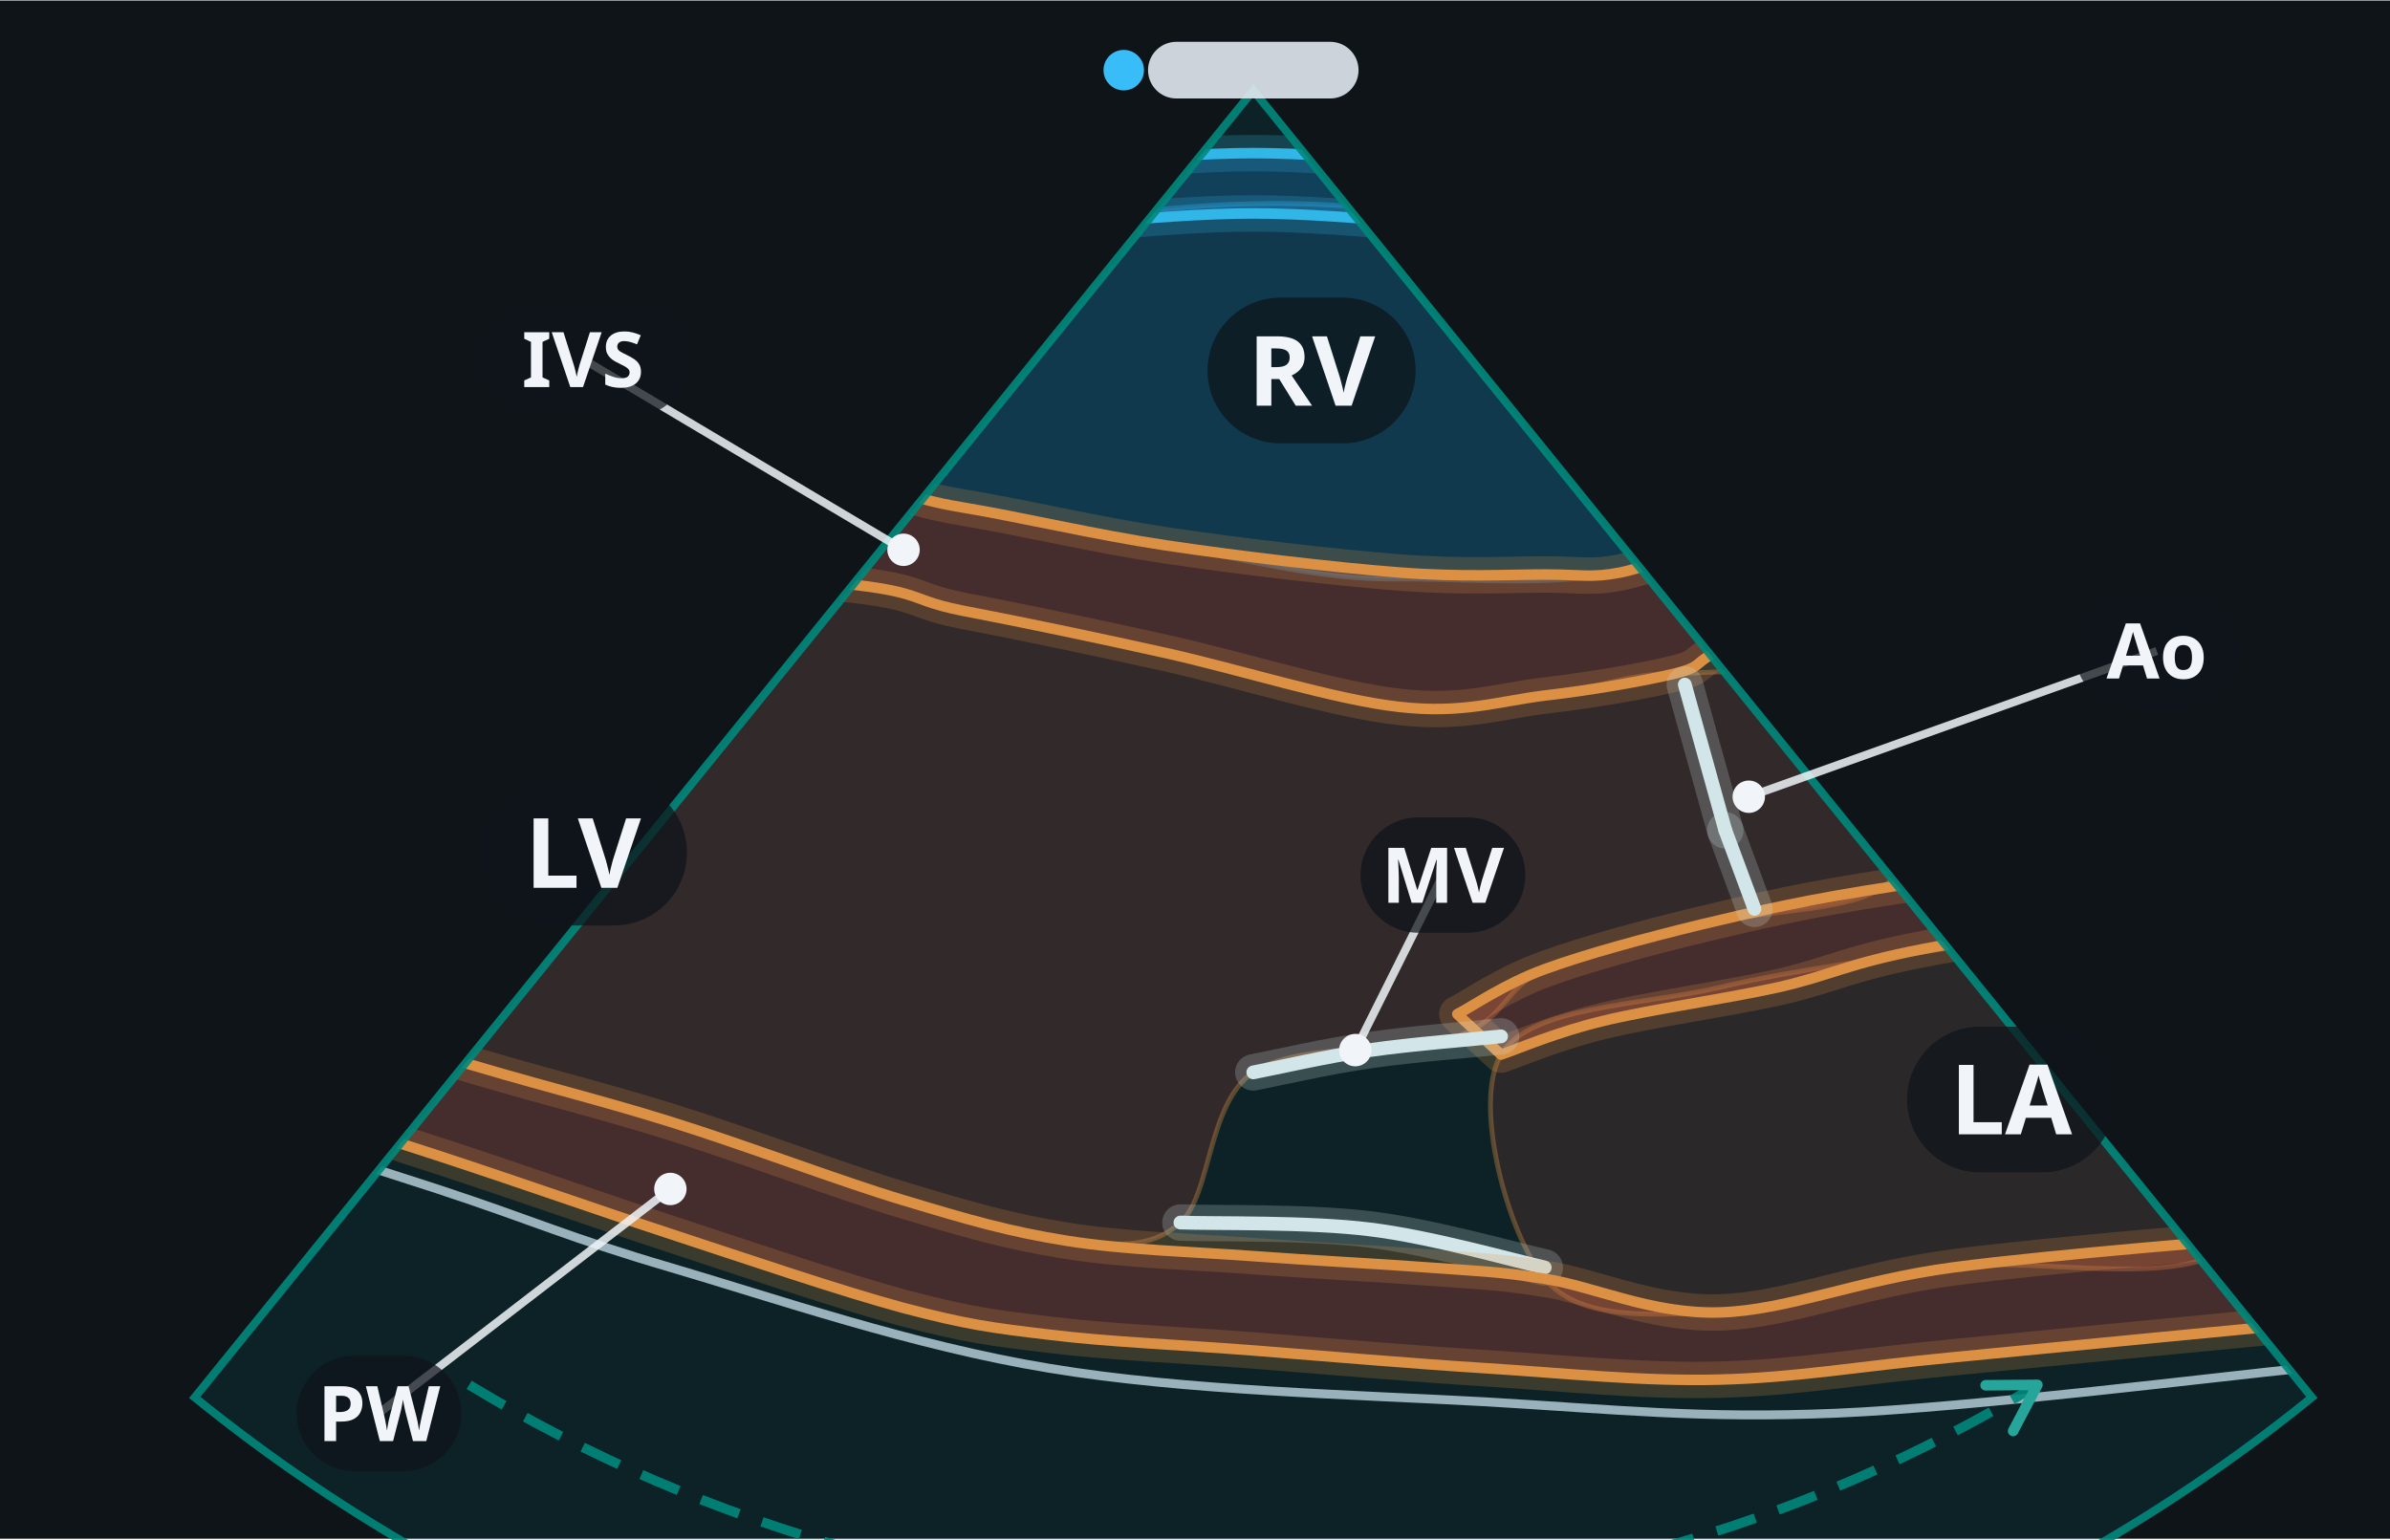
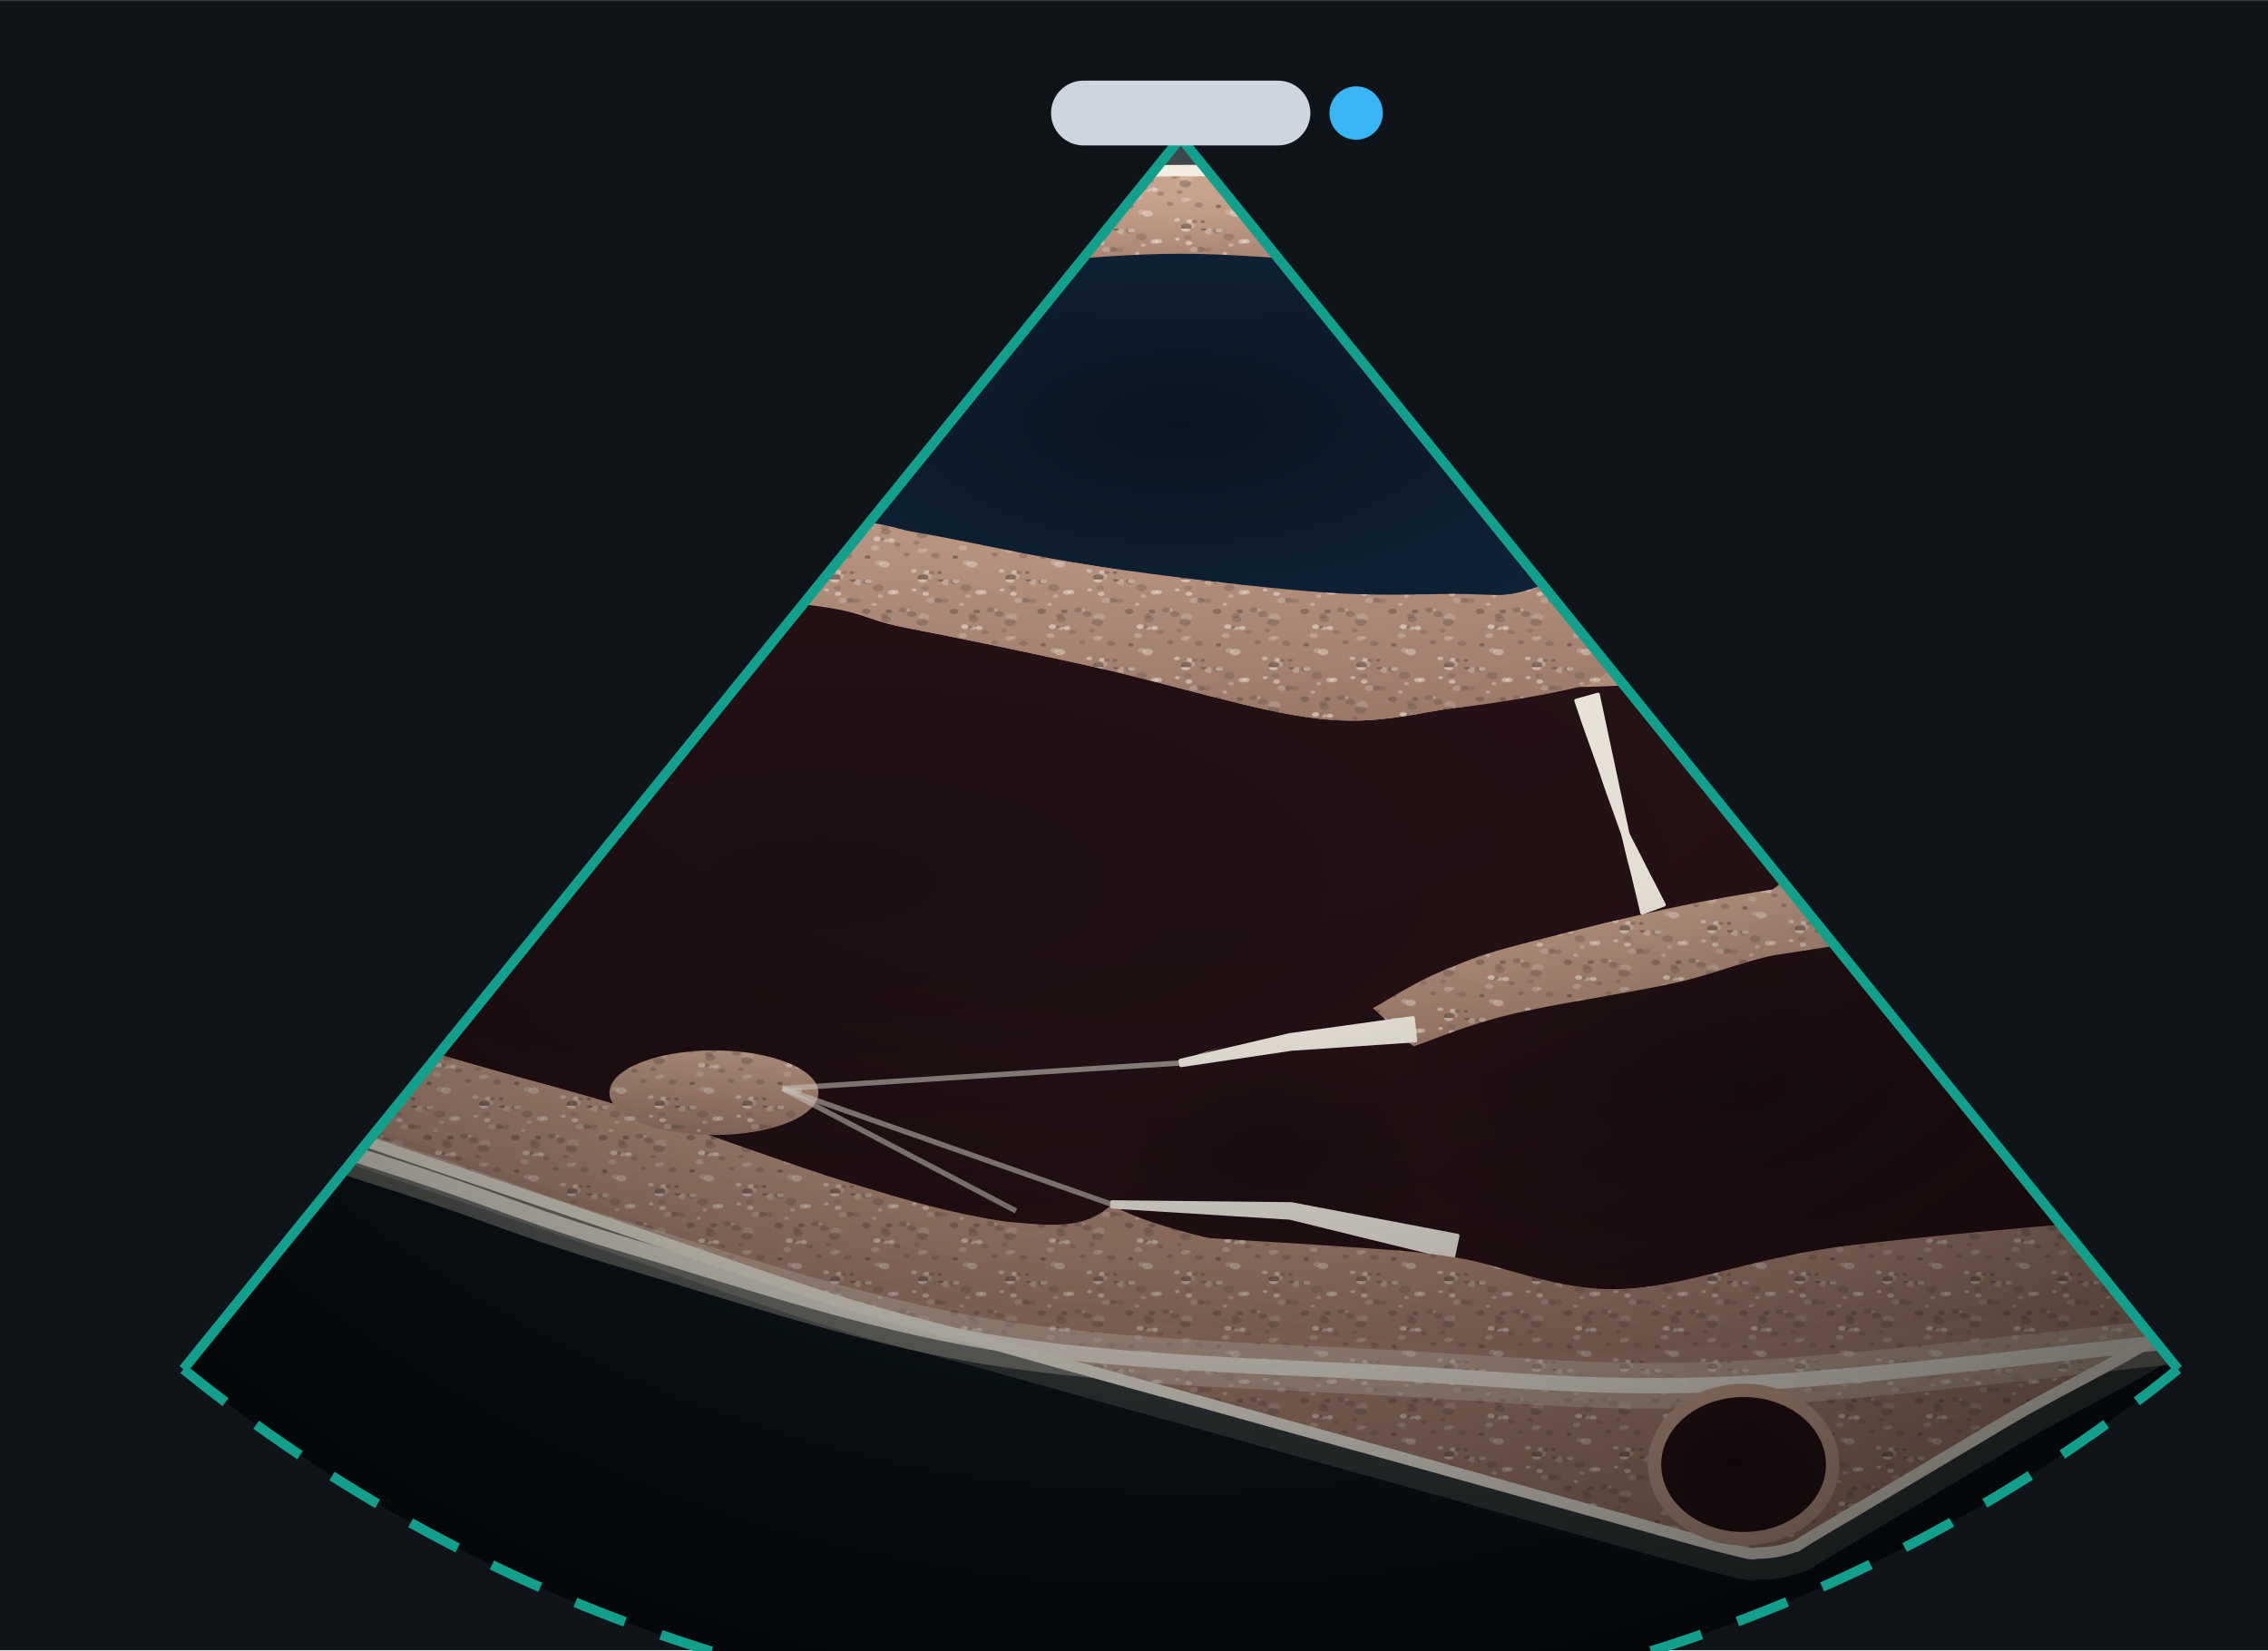
- <svg xmlns="http://www.w3.org/2000/svg" width="590" height="380" viewBox="50.4 0.0 590.4 380.0">
+ <svg xmlns="http://www.w3.org/2000/svg" width="595" height="433" viewBox="50.4 -13.9 594.7 432.7">
  <defs>
    <clipPath id="sector">
      <path d="M 360.0 22.2 L 98.5 345.1 A 415.5 415.5 0 0 0 621.5 345.1 Z" />
    </clipPath>
+     <radialGradient id="bg" gradientUnits="userSpaceOnUse" cx="360.0" cy="22.2" r="415.5">
+       <stop offset="0" stop-color="#16232A" />
+       <stop offset="1" stop-color="#0A1217" />
+     </radialGradient>
+     <radialGradient id="depth" gradientUnits="userSpaceOnUse" cx="360.0" cy="22.2" r="415.5">
+       <stop offset="0" stop-color="#000" stop-opacity="0" />
+       <stop offset="0.55" stop-color="#000" stop-opacity="0.08" />
+       <stop offset="1" stop-color="#000" stop-opacity="0.55" />
+     </radialGradient>
+     <linearGradient id="myoG" x1="0" y1="0" x2="0" y2="1">
+       <stop offset="0" stop-color="#C9A48F" />
+       <stop offset="1" stop-color="#A47F6E" />
+     </linearGradient>
+     <linearGradient id="liverG" x1="0" y1="0" x2="0" y2="1">
+       <stop offset="0" stop-color="#8A7A5C" />
+       <stop offset="1" stop-color="#6B5F49" />
+     </linearGradient>
+     <radialGradient id="bloodR" cx="0.5" cy="0.5" r="0.7">
+       <stop offset="0" stop-color="#0B1622" />
+       <stop offset="1" stop-color="#10253A" />
+     </radialGradient>
+     <radialGradient id="bloodL" cx="0.45" cy="0.5" r="0.7">
+       <stop offset="0" stop-color="#1D0F12" />
+       <stop offset="1" stop-color="#2C1418" />
+     </radialGradient>
+     <pattern id="myoS" width="23" height="23" patternUnits="userSpaceOnUse">
+       <ellipse cx="9.16" cy="3.33" rx="0.94" ry="0.59" fill="#F0DED2" fill-opacity="0.60" />
+       <ellipse cx="14.71" cy="13.40" rx="0.77" ry="0.48" fill="#6F5A51" fill-opacity="0.35" />
+       <ellipse cx="16.62" cy="9.87" rx="1.52" ry="0.95" fill="#F0DED2" fill-opacity="0.26" />
+       <ellipse cx="12.17" cy="16.50" rx="0.83" ry="0.52" fill="#6F5A51" fill-opacity="0.40" />
+       <ellipse cx="4.80" cy="18.65" rx="1.02" ry="0.64" fill="#F0DED2" fill-opacity="0.34" />
+       <ellipse cx="17.27" cy="0.00" rx="0.61" ry="0.38" fill="#6F5A51" fill-opacity="0.68" />
+       <ellipse cx="17.06" cy="15.27" rx="0.68" ry="0.42" fill="#F0DED2" fill-opacity="0.28" />
+       <ellipse cx="1.81" cy="0.54" rx="1.23" ry="0.77" fill="#6F5A51" fill-opacity="0.41" />
+       <ellipse cx="3.60" cy="6.53" rx="0.62" ry="0.39" fill="#F0DED2" fill-opacity="0.47" />
+       <ellipse cx="4.67" cy="2.20" rx="1.45" ry="0.91" fill="#6F5A51" fill-opacity="0.33" />
+       <ellipse cx="17.26" cy="22.19" rx="1.52" ry="0.95" fill="#F0DED2" fill-opacity="0.33" />
+       <ellipse cx="1.53" cy="8.38" rx="1.15" ry="0.72" fill="#6F5A51" fill-opacity="0.54" />
+       <ellipse cx="22.68" cy="0.69" rx="1.42" ry="0.89" fill="#F0DED2" fill-opacity="0.36" />
+       <ellipse cx="9.71" cy="13.84" rx="0.89" ry="0.56" fill="#6F5A51" fill-opacity="0.36" />
+       <ellipse cx="8.14" cy="12.75" rx="0.88" ry="0.55" fill="#F0DED2" fill-opacity="0.66" />
+       <ellipse cx="7.49" cy="8.38" rx="0.87" ry="0.54" fill="#6F5A51" fill-opacity="0.61" />
+       <ellipse cx="16.36" cy="0.01" rx="1.30" ry="0.81" fill="#F0DED2" fill-opacity="0.66" />
+       <ellipse cx="16.95" cy="2.24" rx="1.05" ry="0.66" fill="#6F5A51" fill-opacity="0.26" />
+       <ellipse cx="3.86" cy="14.75" rx="1.08" ry="0.68" fill="#F0DED2" fill-opacity="0.34" />
+       <ellipse cx="16.21" cy="11.22" rx="1.51" ry="0.94" fill="#6F5A51" fill-opacity="0.41" />
+       <ellipse cx="17.32" cy="21.05" rx="0.74" ry="0.46" fill="#F0DED2" fill-opacity="0.62" />
+       <ellipse cx="20.27" cy="5.48" rx="1.05" ry="0.66" fill="#6F5A51" fill-opacity="0.46" />
+       <ellipse cx="6.58" cy="12.79" rx="0.76" ry="0.47" fill="#F0DED2" fill-opacity="0.50" />
+       <ellipse cx="22.01" cy="5.58" rx="1.03" ry="0.64" fill="#6F5A51" fill-opacity="0.28" />
+       <ellipse cx="12.36" cy="8.01" rx="0.58" ry="0.36" fill="#F0DED2" fill-opacity="0.38" />
+       <ellipse cx="21.07" cy="0.08" rx="0.81" ry="0.51" fill="#6F5A51" fill-opacity="0.70" />
+       <ellipse cx="4.38" cy="12.39" rx="0.96" ry="0.60" fill="#F0DED2" fill-opacity="0.70" />
+       <ellipse cx="18.65" cy="21.18" rx="0.71" ry="0.44" fill="#6F5A51" fill-opacity="0.38" />
+       <ellipse cx="16.04" cy="15.49" rx="1.02" ry="0.64" fill="#F0DED2" fill-opacity="0.33" />
+       <ellipse cx="1.91" cy="17.16" rx="0.73" ry="0.46" fill="#6F5A51" fill-opacity="0.68" />
+       <ellipse cx="17.14" cy="3.79" rx="0.88" ry="0.55" fill="#F0DED2" fill-opacity="0.65" />
+       <ellipse cx="19.73" cy="16.78" rx="1.11" ry="0.69" fill="#6F5A51" fill-opacity="0.36" />
+       <ellipse cx="14.04" cy="20.73" rx="0.78" ry="0.49" fill="#F0DED2" fill-opacity="0.57" />
+       <ellipse cx="6.67" cy="10.44" rx="1.29" ry="0.81" fill="#6F5A51" fill-opacity="0.34" />
+       <ellipse cx="8.14" cy="3.39" rx="1.00" ry="0.62" fill="#F0DED2" fill-opacity="0.56" />
+       <ellipse cx="20.77" cy="21.22" rx="0.59" ry="0.37" fill="#6F5A51" fill-opacity="0.64" />
+       <ellipse cx="6.32" cy="19.05" rx="1.38" ry="0.86" fill="#F0DED2" fill-opacity="0.50" />
+       <ellipse cx="11.15" cy="8.00" rx="1.09" ry="0.68" fill="#6F5A51" fill-opacity="0.41" />
+       <ellipse cx="2.10" cy="0.47" rx="0.96" ry="0.60" fill="#F0DED2" fill-opacity="0.53" />
+       <ellipse cx="6.33" cy="9.54" rx="1.03" ry="0.64" fill="#6F5A51" fill-opacity="0.36" />
+       <ellipse cx="5.20" cy="4.33" rx="0.70" ry="0.44" fill="#F0DED2" fill-opacity="0.40" />
+       <ellipse cx="13.47" cy="9.08" rx="1.21" ry="0.76" fill="#6F5A51" fill-opacity="0.41" />
+       <ellipse cx="18.46" cy="5.51" rx="1.12" ry="0.70" fill="#F0DED2" fill-opacity="0.29" />
+       <ellipse cx="5.85" cy="12.50" rx="0.67" ry="0.42" fill="#6F5A51" fill-opacity="0.38" />
+       <ellipse cx="14.12" cy="2.77" rx="0.66" ry="0.41" fill="#F0DED2" fill-opacity="0.59" />
+       <ellipse cx="16.43" cy="22.52" rx="1.41" ry="0.88" fill="#6F5A51" fill-opacity="0.70" />
+     </pattern>
+     <pattern id="liverS" width="27" height="27" patternUnits="userSpaceOnUse">
+       <ellipse cx="2.16" cy="15.33" rx="0.94" ry="0.59" fill="#B3A585" fill-opacity="0.60" />
+       <ellipse cx="25.71" cy="11.40" rx="0.77" ry="0.48" fill="#4E4434" fill-opacity="0.35" />
+       <ellipse cx="4.62" cy="21.87" rx="1.52" ry="0.95" fill="#B3A585" fill-opacity="0.26" />
+       <ellipse cx="1.17" cy="10.50" rx="0.83" ry="0.52" fill="#4E4434" fill-opacity="0.40" />
+       <ellipse cx="26.80" cy="18.65" rx="1.02" ry="0.64" fill="#B3A585" fill-opacity="0.34" />
+       <ellipse cx="10.27" cy="18.00" rx="0.61" ry="0.38" fill="#4E4434" fill-opacity="0.68" />
+       <ellipse cx="1.06" cy="23.27" rx="0.68" ry="0.42" fill="#B3A585" fill-opacity="0.28" />
+       <ellipse cx="1.81" cy="14.54" rx="1.23" ry="0.77" fill="#4E4434" fill-opacity="0.41" />
+       <ellipse cx="14.60" cy="0.53" rx="0.62" ry="0.39" fill="#B3A585" fill-opacity="0.47" />
+       <ellipse cx="24.67" cy="8.20" rx="1.45" ry="0.91" fill="#4E4434" fill-opacity="0.33" />
+       <ellipse cx="12.26" cy="13.19" rx="1.52" ry="0.95" fill="#B3A585" fill-opacity="0.33" />
+       <ellipse cx="4.53" cy="1.38" rx="1.15" ry="0.72" fill="#4E4434" fill-opacity="0.54" />
+       <ellipse cx="21.68" cy="23.69" rx="1.42" ry="0.89" fill="#B3A585" fill-opacity="0.36" />
+       <ellipse cx="18.71" cy="3.84" rx="0.89" ry="0.56" fill="#4E4434" fill-opacity="0.36" />
+       <ellipse cx="1.14" cy="3.75" rx="0.88" ry="0.55" fill="#B3A585" fill-opacity="0.66" />
+       <ellipse cx="22.49" cy="25.38" rx="0.87" ry="0.54" fill="#4E4434" fill-opacity="0.61" />
+       <ellipse cx="16.36" cy="14.01" rx="1.30" ry="0.81" fill="#B3A585" fill-opacity="0.66" />
+       <ellipse cx="7.95" cy="17.24" rx="1.05" ry="0.66" fill="#4E4434" fill-opacity="0.26" />
+       <ellipse cx="5.86" cy="10.75" rx="1.08" ry="0.68" fill="#B3A585" fill-opacity="0.34" />
+       <ellipse cx="14.21" cy="24.22" rx="1.51" ry="0.94" fill="#4E4434" fill-opacity="0.41" />
+       <ellipse cx="6.32" cy="4.05" rx="0.74" ry="0.46" fill="#B3A585" fill-opacity="0.62" />
+       <ellipse cx="15.27" cy="1.48" rx="1.05" ry="0.66" fill="#4E4434" fill-opacity="0.46" />
+       <ellipse cx="26.58" cy="17.79" rx="0.76" ry="0.47" fill="#B3A585" fill-opacity="0.50" />
+       <ellipse cx="2.01" cy="0.58" rx="1.03" ry="0.64" fill="#4E4434" fill-opacity="0.28" />
+       <ellipse cx="19.36" cy="11.01" rx="0.58" ry="0.36" fill="#B3A585" fill-opacity="0.38" />
+       <ellipse cx="7.07" cy="13.08" rx="0.81" ry="0.51" fill="#4E4434" fill-opacity="0.70" />
+       <ellipse cx="5.38" cy="12.39" rx="0.96" ry="0.60" fill="#B3A585" fill-opacity="0.70" />
+       <ellipse cx="16.65" cy="26.18" rx="0.71" ry="0.44" fill="#4E4434" fill-opacity="0.38" />
+       <ellipse cx="14.04" cy="8.49" rx="1.02" ry="0.64" fill="#B3A585" fill-opacity="0.33" />
+       <ellipse cx="14.91" cy="21.16" rx="0.73" ry="0.46" fill="#4E4434" fill-opacity="0.68" />
+       <ellipse cx="26.14" cy="13.79" rx="0.88" ry="0.55" fill="#B3A585" fill-opacity="0.65" />
+       <ellipse cx="26.73" cy="7.78" rx="1.11" ry="0.69" fill="#4E4434" fill-opacity="0.36" />
+       <ellipse cx="16.04" cy="24.73" rx="0.78" ry="0.49" fill="#B3A585" fill-opacity="0.57" />
+       <ellipse cx="26.67" cy="3.44" rx="1.29" ry="0.81" fill="#4E4434" fill-opacity="0.34" />
+       <ellipse cx="8.14" cy="22.39" rx="1.00" ry="0.62" fill="#B3A585" fill-opacity="0.56" />
+       <ellipse cx="18.77" cy="2.22" rx="0.59" ry="0.37" fill="#4E4434" fill-opacity="0.64" />
+       <ellipse cx="24.32" cy="18.05" rx="1.38" ry="0.86" fill="#B3A585" fill-opacity="0.50" />
+       <ellipse cx="3.15" cy="20.00" rx="1.09" ry="0.68" fill="#4E4434" fill-opacity="0.41" />
+       <ellipse cx="26.10" cy="20.47" rx="0.96" ry="0.60" fill="#B3A585" fill-opacity="0.53" />
+       <ellipse cx="16.33" cy="19.54" rx="1.03" ry="0.64" fill="#4E4434" fill-opacity="0.36" />
+       <ellipse cx="22.20" cy="7.33" rx="0.70" ry="0.44" fill="#B3A585" fill-opacity="0.40" />
+       <ellipse cx="21.47" cy="21.08" rx="1.21" ry="0.76" fill="#4E4434" fill-opacity="0.41" />
+       <ellipse cx="0.46" cy="13.51" rx="1.12" ry="0.70" fill="#B3A585" fill-opacity="0.29" />
+       <ellipse cx="8.85" cy="22.50" rx="0.67" ry="0.42" fill="#4E4434" fill-opacity="0.38" />
+       <ellipse cx="20.12" cy="22.77" rx="0.66" ry="0.41" fill="#B3A585" fill-opacity="0.59" />
+       <ellipse cx="16.43" cy="2.52" rx="1.41" ry="0.88" fill="#4E4434" fill-opacity="0.70" />
+       <ellipse cx="10.22" cy="26.43" rx="0.60" ry="0.38" fill="#B3A585" fill-opacity="0.38" />
+       <ellipse cx="25.29" cy="19.70" rx="0.95" ry="0.59" fill="#4E4434" fill-opacity="0.42" />
+       <ellipse cx="11.56" cy="15.85" rx="0.70" ry="0.44" fill="#B3A585" fill-opacity="0.44" />
+       <ellipse cx="26.03" cy="8.96" rx="0.89" ry="0.56" fill="#4E4434" fill-opacity="0.25" />
+       <ellipse cx="12.98" cy="21.07" rx="0.92" ry="0.57" fill="#B3A585" fill-opacity="0.38" />
+       <ellipse cx="24.69" cy="13.38" rx="0.87" ry="0.54" fill="#4E4434" fill-opacity="0.30" />
+       <ellipse cx="8.76" cy="5.97" rx="0.90" ry="0.56" fill="#B3A585" fill-opacity="0.64" />
+       <ellipse cx="17.35" cy="14.44" rx="1.13" ry="0.71" fill="#4E4434" fill-opacity="0.38" />
+     </pattern>
  </defs>
-   <rect x="50.4" y="0.0" width="590.4" height="380.0" fill="#0F1419" />
+   <rect x="50.4" y="-13.9" width="594.7" height="432.7" fill="#0F1419" />
  <g clip-path="url(#sector)">
-     <path d="M 259.2 110.8 C 261.6 99.6 276.0 66.9 302.4 58.2 C 328.8 49.4 391.2 45.7 417.6 58.2 C 444.0 70.6 464.4 118.8 460.8 133.0 C 457.2 147.1 416.4 142.7 396.0 142.9 C 375.6 143.2 356.4 137.6 338.4 134.6 C 320.4 131.7 301.2 129.2 288.0 125.2 C 274.8 121.2 256.8 122.0 259.2 110.8 Z" fill="#1E88E5" fill-opacity="0.22" stroke="#38BDF8" stroke-opacity="0.35" stroke-width="1.2" />
-     <path d="M 288.0 43.2 C 300.0 42.3 336.0 37.7 360.0 37.7 C 384.0 37.7 420.0 42.3 432.0 43.2 L 432.0 58.2 C 420.0 57.2 384.0 52.6 360.0 52.6 C 336.0 52.6 300.0 57.2 288.0 58.2 Z" fill="#1E88E5" fill-opacity="0.3" stroke="#38BDF8" stroke-opacity="0.22" stroke-width="9.0" stroke-linejoin="round" stroke-linecap="round" />
-     <path d="M 288.0 43.2 C 300.0 42.3 336.0 37.7 360.0 37.7 C 384.0 37.7 420.0 42.3 432.0 43.2 L 432.0 58.2 C 420.0 57.2 384.0 52.6 360.0 52.6 C 336.0 52.6 300.0 57.2 288.0 58.2 Z" fill="none" stroke="#38BDF8" stroke-width="2.6" stroke-linejoin="round" stroke-linecap="round" />
-     <path d="M 72.0 133.0 C 100.8 118.0 208.8 140.0 244.8 142.9 C 280.8 145.9 272.4 147.6 288.0 150.7 C 303.6 153.7 320.4 157.2 338.4 161.2 C 356.4 165.2 380.4 172.8 396.0 174.5 C 411.6 176.3 420.6 173.1 432.0 171.7 C 443.4 170.4 452.4 166.2 464.4 166.2 C 476.4 166.2 495.0 163.4 504.0 171.7 C 513.0 180.1 523.9 206.6 518.4 216.1 C 512.9 225.5 485.3 224.4 470.9 228.2 C 456.5 232.1 442.1 234.7 432.0 239.3 C 421.9 243.9 422.4 251.7 410.4 255.9 C 398.4 260.2 371.4 257.1 360.0 264.8 C 348.6 272.5 349.7 295.0 342.0 301.9 C 334.3 308.9 325.3 307.3 313.9 306.4 C 302.5 305.4 289.9 301.3 273.6 296.4 C 257.3 291.5 235.2 283.0 216.0 277.0 C 196.8 271.0 182.4 267.8 158.4 260.4 C 134.4 253.0 86.4 253.9 72.0 232.7 C 57.6 211.4 43.2 147.9 72.0 133.0 Z" fill="#E53935" fill-opacity="0.2" stroke="#FB923C" stroke-opacity="0.35" stroke-width="1.2" />
-     <path d="M 421.2 260.4 C 428.4 248.4 455.4 248.4 475.2 243.8 C 495.0 239.1 518.4 236.4 540.0 232.7 C 561.6 229.0 594.0 209.6 604.8 221.6 C 615.6 233.6 616.8 289.5 604.8 304.7 C 592.8 319.9 554.4 309.8 532.8 313.0 C 511.2 316.2 492.0 323.6 475.2 324.1 C 458.4 324.6 441.0 326.4 432.0 315.8 C 423.0 305.2 414.0 272.4 421.2 260.4 Z" fill="#E53935" fill-opacity="0.16" stroke="#FB923C" stroke-opacity="0.35" stroke-width="1.2" />
-     <path d="M 72.0 110.8 C 100.8 112.2 208.8 116.7 244.8 119.1 C 280.8 121.5 272.4 122.6 288.0 125.2 C 303.6 127.8 320.4 131.9 338.4 134.6 C 356.4 137.3 380.4 140.1 396.0 141.3 C 411.6 142.5 422.9 141.8 432.0 141.8 C 441.1 141.8 443.5 142.7 450.7 141.3 C 457.9 139.8 466.3 136.2 475.2 133.0 C 484.1 129.7 499.2 123.7 504.0 121.9 L 504.0 149.6 C 499.2 151.4 481.8 157.9 475.2 160.7 C 468.6 163.4 471.6 164.4 464.4 166.2 C 457.2 168.0 443.4 170.4 432.0 171.7 C 420.6 173.1 411.6 176.3 396.0 174.5 C 380.4 172.8 356.4 165.2 338.4 161.2 C 320.4 157.2 303.6 153.7 288.0 150.7 C 272.4 147.6 280.8 145.4 244.8 142.9 C 208.8 140.4 100.8 136.9 72.0 135.7 Z" fill="#E53935" fill-opacity="0.3" stroke="#FB923C" stroke-opacity="0.22" stroke-width="9.0" stroke-linejoin="round" stroke-linecap="round" />
-     <path d="M 72.0 110.8 C 100.8 112.2 208.8 116.7 244.8 119.1 C 280.8 121.5 272.4 122.6 288.0 125.2 C 303.6 127.8 320.4 131.9 338.4 134.6 C 356.4 137.3 380.4 140.1 396.0 141.3 C 411.6 142.5 422.9 141.8 432.0 141.8 C 441.1 141.8 443.5 142.7 450.7 141.3 C 457.9 139.8 466.3 136.2 475.2 133.0 C 484.1 129.7 499.2 123.7 504.0 121.9 L 504.0 149.6 C 499.2 151.4 481.8 157.9 475.2 160.7 C 468.6 163.4 471.6 164.4 464.4 166.2 C 457.2 168.0 443.4 170.4 432.0 171.7 C 420.6 173.1 411.6 176.3 396.0 174.5 C 380.4 172.8 356.4 165.2 338.4 161.2 C 320.4 157.2 303.6 153.7 288.0 150.7 C 272.4 147.6 280.8 145.4 244.8 142.9 C 208.8 140.4 100.8 136.9 72.0 135.7 Z" fill="none" stroke="#FB923C" stroke-width="2.6" stroke-linejoin="round" stroke-linecap="round" />
-     <path d="M 410.4 250.4 C 414.0 248.6 421.9 243.0 432.0 239.3 C 442.1 235.6 456.5 231.7 470.9 228.2 C 485.3 224.8 496.1 222.2 518.4 218.8 C 540.7 215.4 590.4 209.6 604.8 207.8 L 604.8 221.6 C 591.6 223.7 544.8 230.6 525.6 234.3 C 506.4 238.0 502.8 240.8 489.6 243.8 C 476.4 246.7 457.8 249.3 446.4 252.1 C 435.0 254.8 425.4 259.0 421.2 260.4 Z" fill="#E53935" fill-opacity="0.3" stroke="#FB923C" stroke-opacity="0.22" stroke-width="9.0" stroke-linejoin="round" stroke-linecap="round" />
-     <path d="M 410.4 250.4 C 414.0 248.6 421.9 243.0 432.0 239.3 C 442.1 235.6 456.5 231.7 470.9 228.2 C 485.3 224.8 496.1 222.2 518.4 218.8 C 540.7 215.4 590.4 209.6 604.8 207.8 L 604.8 221.6 C 591.6 223.7 544.8 230.6 525.6 234.3 C 506.4 238.0 502.8 240.8 489.6 243.8 C 476.4 246.7 457.8 249.3 446.4 252.1 C 435.0 254.8 425.4 259.0 421.2 260.4 Z" fill="none" stroke="#FB923C" stroke-width="2.6" stroke-linejoin="round" stroke-linecap="round" />
-     <path d="M 421.2 255.9 C 415.8 256.5 399.0 257.8 388.8 259.3 C 378.6 260.7 364.8 263.9 360.0 264.8" fill="none" fill-opacity="0.0" stroke="#F1F5F9" stroke-opacity="0.22" stroke-width="9.0" stroke-linejoin="round" stroke-linecap="round" />
-     <path d="M 421.2 255.9 C 415.8 256.5 399.0 257.8 388.8 259.3 C 378.6 260.7 364.8 263.9 360.0 264.8" fill="none" stroke="#F1F5F9" stroke-width="3.4" stroke-linejoin="round" stroke-linecap="round" />
-     <path d="M 432.0 313.0 C 424.8 311.4 403.8 305.4 388.8 303.6 C 373.8 301.7 349.8 302.2 342.0 301.9" fill="none" fill-opacity="0.0" stroke="#F1F5F9" stroke-opacity="0.22" stroke-width="9.0" stroke-linejoin="round" stroke-linecap="round" />
-     <path d="M 432.0 313.0 C 424.8 311.4 403.8 305.4 388.8 303.6 C 373.8 301.7 349.8 302.2 342.0 301.9" fill="none" stroke="#F1F5F9" stroke-width="3.4" stroke-linejoin="round" stroke-linecap="round" />
-     <path d="M 466.6 169.0 L 476.6 205.0" fill="none" fill-opacity="0.0" stroke="#F1F5F9" stroke-opacity="0.22" stroke-width="9.0" stroke-linejoin="round" stroke-linecap="round" />
-     <path d="M 466.6 169.0 L 476.6 205.0" fill="none" stroke="#F1F5F9" stroke-width="3.4" stroke-linejoin="round" stroke-linecap="round" />
-     <path d="M 483.8 224.4 L 476.6 205.0" fill="none" fill-opacity="0.0" stroke="#F1F5F9" stroke-opacity="0.22" stroke-width="9.0" stroke-linejoin="round" stroke-linecap="round" />
-     <path d="M 483.8 224.4 L 476.6 205.0" fill="none" stroke="#F1F5F9" stroke-width="3.4" stroke-linejoin="round" stroke-linecap="round" />
-     <path d="M 72.0 232.7 C 86.4 237.3 134.4 253.0 158.4 260.4 C 182.4 267.8 196.8 271.0 216.0 277.0 C 235.2 283.0 257.3 291.5 273.6 296.4 C 289.9 301.3 299.5 304.1 313.9 306.4 C 328.3 308.7 345.1 309.1 360.0 310.2 C 374.9 311.3 391.2 312.1 403.2 313.0 C 415.2 313.9 420.0 313.9 432.0 315.8 C 444.0 317.6 458.4 324.6 475.2 324.1 C 492.0 323.6 508.8 316.2 532.8 313.0 C 556.8 309.8 604.8 306.1 619.2 304.7 L 619.2 326.9 C 604.8 328.2 556.8 332.9 532.8 335.2 C 508.8 337.5 494.4 340.2 475.2 340.7 C 456.0 341.2 436.8 339.1 417.6 337.9 C 398.4 336.7 378.0 334.9 360.0 333.5 C 342.0 332.1 324.0 331.4 309.6 329.6 C 295.2 327.9 289.2 327.1 273.6 323.0 C 258.0 318.8 235.2 311.0 216.0 304.7 C 196.8 298.4 182.4 293.2 158.4 285.3 C 134.4 277.5 86.4 262.2 72.0 257.6 Z" fill="#E53935" fill-opacity="0.3" stroke="#FB923C" stroke-opacity="0.22" stroke-width="9.0" stroke-linejoin="round" stroke-linecap="round" />
-     <path d="M 72.0 232.7 C 86.4 237.3 134.4 253.0 158.4 260.4 C 182.4 267.8 196.8 271.0 216.0 277.0 C 235.2 283.0 257.3 291.5 273.6 296.4 C 289.9 301.3 299.5 304.1 313.9 306.4 C 328.3 308.7 345.1 309.1 360.0 310.2 C 374.9 311.3 391.2 312.1 403.2 313.0 C 415.2 313.9 420.0 313.9 432.0 315.8 C 444.0 317.6 458.4 324.6 475.2 324.1 C 492.0 323.6 508.8 316.2 532.8 313.0 C 556.8 309.8 604.8 306.1 619.2 304.7 L 619.2 326.9 C 604.8 328.2 556.8 332.9 532.8 335.2 C 508.8 337.5 494.4 340.2 475.2 340.7 C 456.0 341.2 436.8 339.1 417.6 337.9 C 398.4 336.7 378.0 334.9 360.0 333.5 C 342.0 332.1 324.0 331.4 309.6 329.6 C 295.2 327.9 289.2 327.1 273.6 323.0 C 258.0 318.8 235.2 311.0 216.0 304.7 C 196.8 298.4 182.4 293.2 158.4 285.3 C 134.4 277.5 86.4 262.2 72.0 257.6 Z" fill="none" stroke="#FB923C" stroke-width="2.6" stroke-linejoin="round" stroke-linecap="round" />
-     <path d="M 72.0 265.9 C 86.4 270.5 134.4 285.8 158.4 293.6 C 182.4 301.5 190.8 305.6 216.0 313.0 C 241.2 320.4 276.0 332.4 309.6 337.9 C 343.2 343.5 385.2 344.4 417.6 346.2 C 450.0 348.1 470.4 350.4 504.0 349.0 C 537.6 347.6 600.0 339.8 619.2 337.9" fill="none" stroke="#CBD5E1" stroke-width="2.2" stroke-opacity="0.85" stroke-linecap="round" />
+     <path d="M 360.0 22.2 L 98.5 345.1 A 415.5 415.5 0 0 0 621.5 345.1 Z" fill="url(#bg)" />
+     <path d="M 65.6 108.1 C 72.9 97.4 94.8 98.6 109.4 93.9 C 124.0 89.1 138.6 84.4 153.2 79.7 C 167.8 74.9 182.4 70.2 197.0 65.5 C 211.6 60.7 226.2 56.0 240.8 51.3 C 255.5 46.5 265.0 40.5 284.7 37.1 C 304.3 33.6 334.0 30.9 358.7 30.8 C 383.4 30.7 415.7 30.7 433.1 36.3 C 450.4 41.9 452.9 55.2 462.8 64.6 C 472.8 74.1 482.7 83.5 492.6 93.0 C 502.5 102.4 512.4 111.9 522.4 121.3 C 532.3 130.8 542.2 140.2 552.1 149.6 C 562.0 159.1 572.0 168.5 581.9 178.0 C 591.8 187.4 605.5 193.3 611.7 206.3 C 617.8 219.4 616.4 239.7 618.8 256.4 C 621.2 273.0 624.8 294.3 626.0 306.4 C 627.2 318.5 634.0 320.5 625.8 329.2 C 617.6 337.9 593.1 348.7 576.7 358.5 C 560.4 368.2 537.0 382.2 527.6 387.7 C 518.2 393.3 523.0 390.9 520.4 391.8 C 517.8 392.7 514.7 393.3 511.9 393.3 C 509.1 393.4 511.4 394.1 503.5 392.1 C 495.5 390.1 477.2 384.8 464.1 381.2 C 451.0 377.5 437.9 373.9 424.8 370.2 C 411.7 366.6 398.6 362.9 385.5 359.3 C 372.4 355.6 359.3 352.0 346.2 348.4 C 333.1 344.7 320.0 341.1 306.9 337.4 C 293.7 333.8 283.8 331.6 267.5 326.5 C 251.3 321.4 227.0 312.7 209.3 306.7 C 191.6 300.7 177.2 295.8 161.2 290.4 C 145.2 284.9 129.1 279.5 113.1 274.1 C 97.1 268.6 73.0 268.8 65.0 257.8 C 57.0 246.7 65.1 224.5 65.2 207.9 C 65.2 191.2 65.3 174.6 65.4 158.0 C 65.4 141.3 58.2 118.7 65.6 108.1 Z" fill="none" stroke="#F4EEE2" stroke-opacity="0.18" stroke-width="14" stroke-linejoin="round" />
+     <path d="M 65.6 108.1 C 72.9 97.4 94.8 98.6 109.4 93.9 C 124.0 89.1 138.6 84.4 153.2 79.7 C 167.8 74.9 182.4 70.2 197.0 65.5 C 211.6 60.7 226.2 56.0 240.8 51.3 C 255.5 46.5 265.0 40.5 284.7 37.1 C 304.3 33.6 334.0 30.9 358.7 30.8 C 383.4 30.7 415.7 30.7 433.1 36.3 C 450.4 41.9 452.9 55.2 462.8 64.6 C 472.8 74.1 482.7 83.5 492.6 93.0 C 502.5 102.4 512.4 111.9 522.4 121.3 C 532.3 130.8 542.2 140.2 552.1 149.6 C 562.0 159.1 572.0 168.5 581.9 178.0 C 591.8 187.4 605.5 193.3 611.7 206.3 C 617.8 219.4 616.4 239.7 618.8 256.4 C 621.2 273.0 624.8 294.3 626.0 306.4 C 627.2 318.5 634.0 320.5 625.8 329.2 C 617.6 337.9 593.1 348.7 576.7 358.5 C 560.4 368.2 537.0 382.2 527.6 387.7 C 518.2 393.3 523.0 390.9 520.4 391.8 C 517.8 392.7 514.7 393.3 511.9 393.3 C 509.1 393.4 511.4 394.1 503.5 392.1 C 495.5 390.1 477.2 384.8 464.1 381.2 C 451.0 377.5 437.9 373.9 424.8 370.2 C 411.7 366.6 398.6 362.9 385.5 359.3 C 372.4 355.6 359.3 352.0 346.2 348.4 C 333.1 344.7 320.0 341.1 306.9 337.4 C 293.7 333.8 283.8 331.6 267.5 326.5 C 251.3 321.4 227.0 312.7 209.3 306.7 C 191.6 300.7 177.2 295.8 161.2 290.4 C 145.2 284.9 129.1 279.5 113.1 274.1 C 97.1 268.6 73.0 268.8 65.0 257.8 C 57.0 246.7 65.1 224.5 65.2 207.9 C 65.2 191.2 65.3 174.6 65.4 158.0 C 65.4 141.3 58.2 118.7 65.6 108.1 Z" fill="url(#myoG)" />
+     <path d="M 65.6 108.1 C 72.9 97.4 94.8 98.6 109.4 93.9 C 124.0 89.1 138.6 84.4 153.2 79.7 C 167.8 74.9 182.4 70.2 197.0 65.5 C 211.6 60.7 226.2 56.0 240.8 51.3 C 255.5 46.5 265.0 40.5 284.7 37.1 C 304.3 33.6 334.0 30.9 358.7 30.8 C 383.4 30.7 415.7 30.7 433.1 36.3 C 450.4 41.9 452.9 55.2 462.8 64.6 C 472.8 74.1 482.7 83.5 492.6 93.0 C 502.5 102.4 512.4 111.9 522.4 121.3 C 532.3 130.8 542.2 140.2 552.1 149.6 C 562.0 159.1 572.0 168.5 581.9 178.0 C 591.8 187.4 605.5 193.3 611.7 206.3 C 617.8 219.4 616.4 239.7 618.8 256.4 C 621.2 273.0 624.8 294.3 626.0 306.4 C 627.2 318.5 634.0 320.5 625.8 329.2 C 617.6 337.9 593.1 348.7 576.7 358.5 C 560.4 368.2 537.0 382.2 527.6 387.7 C 518.2 393.3 523.0 390.9 520.4 391.8 C 517.8 392.7 514.7 393.3 511.9 393.3 C 509.1 393.4 511.4 394.1 503.5 392.1 C 495.5 390.1 477.2 384.8 464.1 381.2 C 451.0 377.5 437.9 373.9 424.8 370.2 C 411.7 366.6 398.6 362.9 385.5 359.3 C 372.4 355.6 359.3 352.0 346.2 348.4 C 333.1 344.7 320.0 341.1 306.9 337.4 C 293.7 333.8 283.8 331.6 267.5 326.5 C 251.3 321.4 227.0 312.7 209.3 306.7 C 191.6 300.7 177.2 295.8 161.2 290.4 C 145.2 284.9 129.1 279.5 113.1 274.1 C 97.1 268.6 73.0 268.8 65.0 257.8 C 57.0 246.7 65.1 224.5 65.2 207.9 C 65.2 191.2 65.3 174.6 65.4 158.0 C 65.4 141.3 58.2 118.7 65.6 108.1 Z" fill="url(#myoS)" />
+     <path d="M 65.6 108.1 C 72.9 97.4 94.8 98.6 109.4 93.9 C 124.0 89.1 138.6 84.4 153.2 79.7 C 167.8 74.9 182.4 70.2 197.0 65.5 C 211.6 60.7 226.2 56.0 240.8 51.3 C 255.5 46.5 265.0 40.5 284.7 37.1 C 304.3 33.6 334.0 30.9 358.7 30.8 C 383.4 30.7 415.7 30.7 433.1 36.3 C 450.4 41.9 452.9 55.2 462.8 64.6 C 472.8 74.1 482.7 83.5 492.6 93.0 C 502.5 102.4 512.4 111.9 522.4 121.3 C 532.3 130.8 542.2 140.2 552.1 149.6 C 562.0 159.1 572.0 168.5 581.9 178.0 C 591.8 187.4 605.5 193.3 611.7 206.3 C 617.8 219.4 616.4 239.7 618.8 256.4 C 621.2 273.0 624.8 294.3 626.0 306.4 C 627.2 318.5 634.0 320.5 625.8 329.2 C 617.6 337.9 593.1 348.7 576.7 358.5 C 560.4 368.2 537.0 382.2 527.6 387.7 C 518.2 393.3 523.0 390.9 520.4 391.8 C 517.8 392.7 514.7 393.3 511.9 393.3 C 509.1 393.4 511.4 394.1 503.5 392.1 C 495.5 390.1 477.2 384.8 464.1 381.2 C 451.0 377.5 437.9 373.9 424.8 370.2 C 411.7 366.6 398.6 362.9 385.5 359.3 C 372.4 355.6 359.3 352.0 346.2 348.4 C 333.1 344.7 320.0 341.1 306.9 337.4 C 293.7 333.8 283.8 331.6 267.5 326.5 C 251.3 321.4 227.0 312.7 209.3 306.7 C 191.6 300.7 177.2 295.8 161.2 290.4 C 145.2 284.9 129.1 279.5 113.1 274.1 C 97.1 268.6 73.0 268.8 65.0 257.8 C 57.0 246.7 65.1 224.5 65.2 207.9 C 65.2 191.2 65.3 174.6 65.4 158.0 C 65.4 141.3 58.2 118.7 65.6 108.1 Z" fill="none" stroke="#F4EEE2" stroke-width="3" stroke-linejoin="round" />
+     <path d="M 360.0 264.8 C 373.2 257.9 409.2 251.9 421.2 260.4 C 433.2 268.9 445.2 308.9 432.0 315.8 C 418.8 322.7 354.0 310.4 342.0 301.9 C 330.0 293.4 346.8 271.7 360.0 264.8 Z" fill="url(#bloodL)" />
+     <path d="M 259.2 110.8 C 261.6 99.6 276.0 66.9 302.4 58.2 C 328.8 49.4 391.2 45.7 417.6 58.2 C 444.0 70.6 464.4 118.8 460.8 133.0 C 457.2 147.1 416.4 142.7 396.0 142.9 C 375.6 143.2 356.4 137.6 338.4 134.6 C 320.4 131.7 301.2 129.2 288.0 125.2 C 274.8 121.2 256.8 122.0 259.2 110.8 Z" fill="url(#bloodR)" />
+     <path d="M 288.0 43.2 C 300.0 42.3 336.0 37.7 360.0 37.7 C 384.0 37.7 420.0 42.3 432.0 43.2 L 432.0 58.2 C 420.0 57.2 384.0 52.6 360.0 52.6 C 336.0 52.6 300.0 57.2 288.0 58.2 Z" fill="url(#myoG)" />
+     <path d="M 288.0 43.2 C 300.0 42.3 336.0 37.7 360.0 37.7 C 384.0 37.7 420.0 42.3 432.0 43.2 L 432.0 58.2 C 420.0 57.2 384.0 52.6 360.0 52.6 C 336.0 52.6 300.0 57.2 288.0 58.2 Z" fill="url(#myoS)" />
+     <path d="M 72.0 133.0 C 100.8 118.0 208.8 140.0 244.8 142.9 C 280.8 145.9 272.4 147.6 288.0 150.7 C 303.6 153.7 320.4 157.2 338.4 161.2 C 356.4 165.2 380.4 172.8 396.0 174.5 C 411.6 176.3 420.6 173.1 432.0 171.7 C 443.4 170.4 452.4 166.2 464.4 166.2 C 476.4 166.2 495.0 163.4 504.0 171.7 C 513.0 180.1 523.9 206.6 518.4 216.1 C 512.9 225.5 485.3 224.4 470.9 228.2 C 456.5 232.1 442.1 234.7 432.0 239.3 C 421.9 243.9 422.4 251.7 410.4 255.9 C 398.4 260.2 371.4 257.1 360.0 264.8 C 348.6 272.5 349.7 295.0 342.0 301.9 C 334.3 308.9 325.3 307.3 313.9 306.4 C 302.5 305.4 289.9 301.3 273.6 296.4 C 257.3 291.5 235.2 283.0 216.0 277.0 C 196.8 271.0 182.4 267.8 158.4 260.4 C 134.4 253.0 86.4 253.9 72.0 232.7 C 57.6 211.4 43.2 147.9 72.0 133.0 Z" fill="url(#bloodL)" />
+     <path d="M 421.2 260.4 C 428.4 248.4 455.4 248.4 475.2 243.8 C 495.0 239.1 518.4 236.4 540.0 232.7 C 561.6 229.0 594.0 209.6 604.8 221.6 C 615.6 233.6 616.8 289.5 604.8 304.7 C 592.8 319.9 554.4 309.8 532.8 313.0 C 511.2 316.2 492.0 323.6 475.2 324.1 C 458.4 324.6 441.0 326.4 432.0 315.8 C 423.0 305.2 414.0 272.4 421.2 260.4 Z" fill="url(#bloodL)" />
+     <path d="M 72.0 110.8 C 100.8 112.2 208.8 116.7 244.8 119.1 C 280.8 121.5 272.4 122.6 288.0 125.2 C 303.6 127.8 320.4 131.9 338.4 134.6 C 356.4 137.3 380.4 140.1 396.0 141.3 C 411.6 142.5 422.9 141.8 432.0 141.8 C 441.1 141.8 443.5 142.7 450.7 141.3 C 457.9 139.8 466.3 136.2 475.2 133.0 C 484.1 129.7 499.2 123.7 504.0 121.9 L 504.0 149.6 C 499.2 151.4 481.8 157.9 475.2 160.7 C 468.6 163.4 471.6 164.4 464.4 166.2 C 457.2 168.0 443.4 170.4 432.0 171.7 C 420.6 173.1 411.6 176.3 396.0 174.5 C 380.4 172.8 356.4 165.2 338.4 161.2 C 320.4 157.2 303.6 153.7 288.0 150.7 C 272.4 147.6 280.8 145.4 244.8 142.9 C 208.8 140.4 100.8 136.9 72.0 135.7 Z" fill="url(#myoG)" />
+     <path d="M 72.0 110.8 C 100.8 112.2 208.8 116.7 244.8 119.1 C 280.8 121.5 272.4 122.6 288.0 125.2 C 303.6 127.8 320.4 131.9 338.4 134.6 C 356.4 137.3 380.4 140.1 396.0 141.3 C 411.6 142.5 422.9 141.8 432.0 141.8 C 441.1 141.8 443.5 142.7 450.7 141.3 C 457.9 139.8 466.3 136.2 475.2 133.0 C 484.1 129.7 499.2 123.7 504.0 121.9 L 504.0 149.6 C 499.2 151.4 481.8 157.9 475.2 160.7 C 468.6 163.4 471.6 164.4 464.4 166.2 C 457.2 168.0 443.4 170.4 432.0 171.7 C 420.6 173.1 411.6 176.3 396.0 174.5 C 380.4 172.8 356.4 165.2 338.4 161.2 C 320.4 157.2 303.6 153.7 288.0 150.7 C 272.4 147.6 280.8 145.4 244.8 142.9 C 208.8 140.4 100.8 136.9 72.0 135.7 Z" fill="url(#myoS)" />
+     <path d="M 410.4 250.4 C 414.0 248.6 421.9 243.0 432.0 239.3 C 442.1 235.6 456.5 231.7 470.9 228.2 C 485.3 224.8 496.1 222.2 518.4 218.8 C 540.7 215.4 590.4 209.6 604.8 207.8 L 604.8 221.6 C 591.6 223.7 544.8 230.6 525.6 234.3 C 506.4 238.0 502.8 240.8 489.6 243.8 C 476.4 246.7 457.8 249.3 446.4 252.1 C 435.0 254.8 425.4 259.0 421.2 260.4 Z" fill="url(#myoG)" />
+     <path d="M 410.4 250.4 C 414.0 248.6 421.9 243.0 432.0 239.3 C 442.1 235.6 456.5 231.7 470.9 228.2 C 485.3 224.8 496.1 222.2 518.4 218.8 C 540.7 215.4 590.4 209.6 604.8 207.8 L 604.8 221.6 C 591.6 223.7 544.8 230.6 525.6 234.3 C 506.4 238.0 502.8 240.8 489.6 243.8 C 476.4 246.7 457.8 249.3 446.4 252.1 C 435.0 254.8 425.4 259.0 421.2 260.4 Z" fill="url(#myoS)" />
+     <path d="M 420.9 253.0 L 388.5 257.5 L 359.9 264.2 L 360.1 265.4 L 389.1 261.1 L 421.5 258.9 Z" fill="#F7F1E6" stroke="#F7F1E6" stroke-width="1" stroke-linejoin="round" />
+     <path d="M 432.6 310.1 L 389.0 301.8 L 342.0 301.3 L 342.0 302.5 L 388.6 305.4 L 431.4 315.9 Z" fill="#F7F1E6" stroke="#F7F1E6" stroke-width="1" stroke-linejoin="round" />
+     <path d="M 463.7 169.8 L 465.7 175.7 L 467.8 181.6 L 469.9 187.5 L 471.9 193.4 L 474.0 199.2 L 476.1 205.1 L 477.2 204.8 L 475.9 198.7 L 474.6 192.6 L 473.3 186.5 L 472.0 180.4 L 470.7 174.3 L 469.4 168.2 Z" fill="#F7F1E6" stroke="#F7F1E6" stroke-width="1" stroke-linejoin="round" />
+     <path d="M 486.7 223.3 L 485.1 220.2 L 483.5 217.1 L 481.9 214.0 L 480.4 211.0 L 478.8 207.9 L 477.2 204.8 L 476.1 205.2 L 476.9 208.6 L 477.7 211.9 L 478.6 215.3 L 479.4 218.7 L 480.2 222.0 L 481.0 225.4 Z" fill="#F7F1E6" stroke="#F7F1E6" stroke-width="1" stroke-linejoin="round" />
+     <path d="M 72.0 232.7 C 86.4 237.3 134.4 253.0 158.4 260.4 C 182.4 267.8 196.8 271.0 216.0 277.0 C 235.2 283.0 257.3 291.5 273.6 296.4 C 289.9 301.3 299.5 304.1 313.9 306.4 C 328.3 308.7 345.1 309.1 360.0 310.2 C 374.9 311.3 391.2 312.1 403.2 313.0 C 415.2 313.9 420.0 313.9 432.0 315.8 C 444.0 317.6 458.4 324.6 475.2 324.1 C 492.0 323.6 508.8 316.2 532.8 313.0 C 556.8 309.8 604.8 306.1 619.2 304.7 L 619.2 326.9 C 604.8 328.2 556.8 332.9 532.8 335.2 C 508.8 337.5 494.4 340.2 475.2 340.7 C 456.0 341.2 436.8 339.1 417.6 337.9 C 398.4 336.7 378.0 334.9 360.0 333.5 C 342.0 332.1 324.0 331.4 309.6 329.6 C 295.2 327.9 289.2 327.1 273.6 323.0 C 258.0 318.8 235.2 311.0 216.0 304.7 C 196.8 298.4 182.4 293.2 158.4 285.3 C 134.4 277.5 86.4 262.2 72.0 257.6 Z" fill="url(#myoG)" />
+     <path d="M 72.0 232.7 C 86.4 237.3 134.4 253.0 158.4 260.4 C 182.4 267.8 196.8 271.0 216.0 277.0 C 235.2 283.0 257.3 291.5 273.6 296.4 C 289.9 301.3 299.5 304.1 313.9 306.4 C 328.3 308.7 345.1 309.1 360.0 310.2 C 374.9 311.3 391.2 312.1 403.2 313.0 C 415.2 313.9 420.0 313.9 432.0 315.8 C 444.0 317.6 458.4 324.6 475.2 324.1 C 492.0 323.6 508.8 316.2 532.8 313.0 C 556.8 309.8 604.8 306.1 619.2 304.7 L 619.2 326.9 C 604.8 328.2 556.8 332.9 532.8 335.2 C 508.8 337.5 494.4 340.2 475.2 340.7 C 456.0 341.2 436.8 339.1 417.6 337.9 C 398.4 336.7 378.0 334.9 360.0 333.5 C 342.0 332.1 324.0 331.4 309.6 329.6 C 295.2 327.9 289.2 327.1 273.6 323.0 C 258.0 318.8 235.2 311.0 216.0 304.7 C 196.8 298.4 182.4 293.2 158.4 285.3 C 134.4 277.5 86.4 262.2 72.0 257.6 Z" fill="url(#myoS)" />
+     <path d="M 72.0 265.9 C 86.4 270.5 134.4 285.8 158.4 293.6 C 182.4 301.5 190.8 305.6 216.0 313.0 C 241.2 320.4 276.0 332.4 309.6 337.9 C 343.2 343.5 385.2 344.4 417.6 346.2 C 450.0 348.1 470.4 350.4 504.0 349.0 C 537.6 347.6 600.0 339.8 619.2 337.9" fill="none" stroke="#F1E9D8" stroke-opacity="0.35" stroke-width="12" stroke-linecap="round" />
+     <path d="M 72.0 265.9 C 86.4 270.5 134.4 285.8 158.4 293.6 C 182.4 301.5 190.8 305.6 216.0 313.0 C 241.2 320.4 276.0 332.4 309.6 337.9 C 343.2 343.5 385.2 344.4 417.6 346.2 C 450.0 348.1 470.4 350.4 504.0 349.0 C 537.6 347.6 600.0 339.8 619.2 337.9" fill="none" stroke="#F4EEE2" stroke-opacity="0.9" stroke-width="4" stroke-linecap="round" />
+     <ellipse cx="507.6" cy="370.1" rx="21.6" ry="17.7" fill="none" stroke="#C9A48F" stroke-width="7" />
+     <ellipse cx="507.6" cy="370.1" rx="21.6" ry="17.7" fill="url(#bloodL)" />
+     <ellipse cx="237.6" cy="272.6" rx="27.4" ry="11.1" fill="url(#myoG)" />
+     <ellipse cx="237.6" cy="272.6" rx="27.4" ry="11.1" fill="url(#myoS)" />
+     <path d="M 255.6 271.5 L 342.0 301.9" stroke="#F4EEE2" stroke-opacity="0.55" stroke-width="1.4" fill="none" />
+     <path d="M 255.6 271.5 L 360.0 264.8" stroke="#F4EEE2" stroke-opacity="0.55" stroke-width="1.4" fill="none" />
+     <path d="M 255.6 271.5 L 316.8 303.6" stroke="#F4EEE2" stroke-opacity="0.55" stroke-width="1.4" fill="none" />
+     <path d="M 360.0 22.2 L 98.5 345.1 A 415.5 415.5 0 0 0 621.5 345.1 Z" fill="url(#depth)" />
  </g>
-   <path d="M 360.0 22.2 L 98.5 345.1 A 415.5 415.5 0 0 0 621.5 345.1 Z" fill="#00897B" fill-opacity="0.13" stroke="#00897B" stroke-opacity="0.9" stroke-width="2" />
-   <path d="M 166.3 342.0 A 373.9 373.9 0 0 0 553.7 342.0" fill="none" stroke="#00897B" stroke-opacity="0.9" stroke-width="2.4" stroke-dasharray="10 6" />
-   <path d="M 547.7 353.4 L 553.7 342.0 L 540.9 342.1" fill="none" stroke="#26A69A" stroke-width="2.6" stroke-linecap="round" stroke-linejoin="round" />
-   <rect x="334.0" y="10.2" width="52" height="14" rx="7" fill="#E2E8F0" fill-opacity="0.9" />
-   <circle cx="328.0" cy="17.2" r="5" fill="#38BDF8" />
-   <path d="M 194.4 88.6 L 273.6 135.7" stroke="#F1F5F9" stroke-opacity="0.85" stroke-width="2" fill="none" />
-   <circle cx="273.6" cy="135.7" r="4" fill="#F1F5F9" />
-   <path d="M 583.2 160.7 L 482.4 196.7" stroke="#F1F5F9" stroke-opacity="0.85" stroke-width="2" fill="none" />
-   <circle cx="482.4" cy="196.7" r="4" fill="#F1F5F9" />
-   <path d="M 406.8 216.1 L 385.2 259.3" stroke="#F1F5F9" stroke-opacity="0.85" stroke-width="2" fill="none" />
-   <circle cx="385.2" cy="259.3" r="4" fill="#F1F5F9" />
-   <path d="M 144.0 349.0 L 216.0 293.6" stroke="#F1F5F9" stroke-opacity="0.85" stroke-width="2" fill="none" />
-   <circle cx="216.0" cy="293.6" r="4" fill="#F1F5F9" />
-   <rect x="348.7" y="73.4" width="51.4" height="36.0" rx="18.0" fill="#0F1419" fill-opacity="0.72" />
-   <text x="374.4" y="100.1" font-family="sans-serif" font-weight="700" font-size="24" fill="#F1F5F9" text-anchor="middle">RV</text>
-   <rect x="168.2" y="74.4" width="52.4" height="28.5" rx="14.2" fill="#0F1419" fill-opacity="0.72" />
-   <text x="194.4" y="95.5" font-family="sans-serif" font-weight="700" font-size="19" fill="#F1F5F9" text-anchor="middle">IVS</text>
-   <rect x="168.7" y="192.5" width="51.4" height="36.0" rx="18.0" fill="#0F1419" fill-opacity="0.72" />
-   <text x="194.4" y="219.2" font-family="sans-serif" font-weight="700" font-size="24" fill="#F1F5F9" text-anchor="middle">LV</text>
-   <rect x="562.9" y="146.4" width="40.7" height="28.5" rx="14.2" fill="#0F1419" fill-opacity="0.72" />
-   <text x="583.2" y="167.5" font-family="sans-serif" font-weight="700" font-size="19" fill="#F1F5F9" text-anchor="middle">Ao</text>
-   <rect x="521.5" y="253.5" width="51.4" height="36.0" rx="18.0" fill="#0F1419" fill-opacity="0.72" />
-   <text x="547.2" y="280.1" font-family="sans-serif" font-weight="700" font-size="24" fill="#F1F5F9" text-anchor="middle">LA</text>
-   <rect x="386.5" y="201.8" width="40.7" height="28.5" rx="14.2" fill="#0F1419" fill-opacity="0.72" />
-   <text x="406.8" y="222.9" font-family="sans-serif" font-weight="700" font-size="19" fill="#F1F5F9" text-anchor="middle">MV</text>
-   <rect x="123.7" y="334.8" width="40.7" height="28.5" rx="14.2" fill="#0F1419" fill-opacity="0.72" />
-   <text x="144.0" y="355.9" font-family="sans-serif" font-weight="700" font-size="19" fill="#F1F5F9" text-anchor="middle">PW</text>
+   <path d="M 98.5 345.1 L 360.0 22.2 L 621.5 345.1" fill="none" stroke="#12A08C" stroke-width="2.6" stroke-linejoin="round" />
+   <path d="M 98.5 345.1 A 415.5 415.5 0 0 0 621.5 345.1" fill="none" stroke="#12A08C" stroke-width="2.6" stroke-dasharray="14 10" />
+   <rect x="326.0" y="7.2" width="68" height="17" rx="8.5" fill="#CDD5DE" />
+   <circle cx="406.0" cy="15.7" r="7" fill="#38B6F5" />
</svg>
